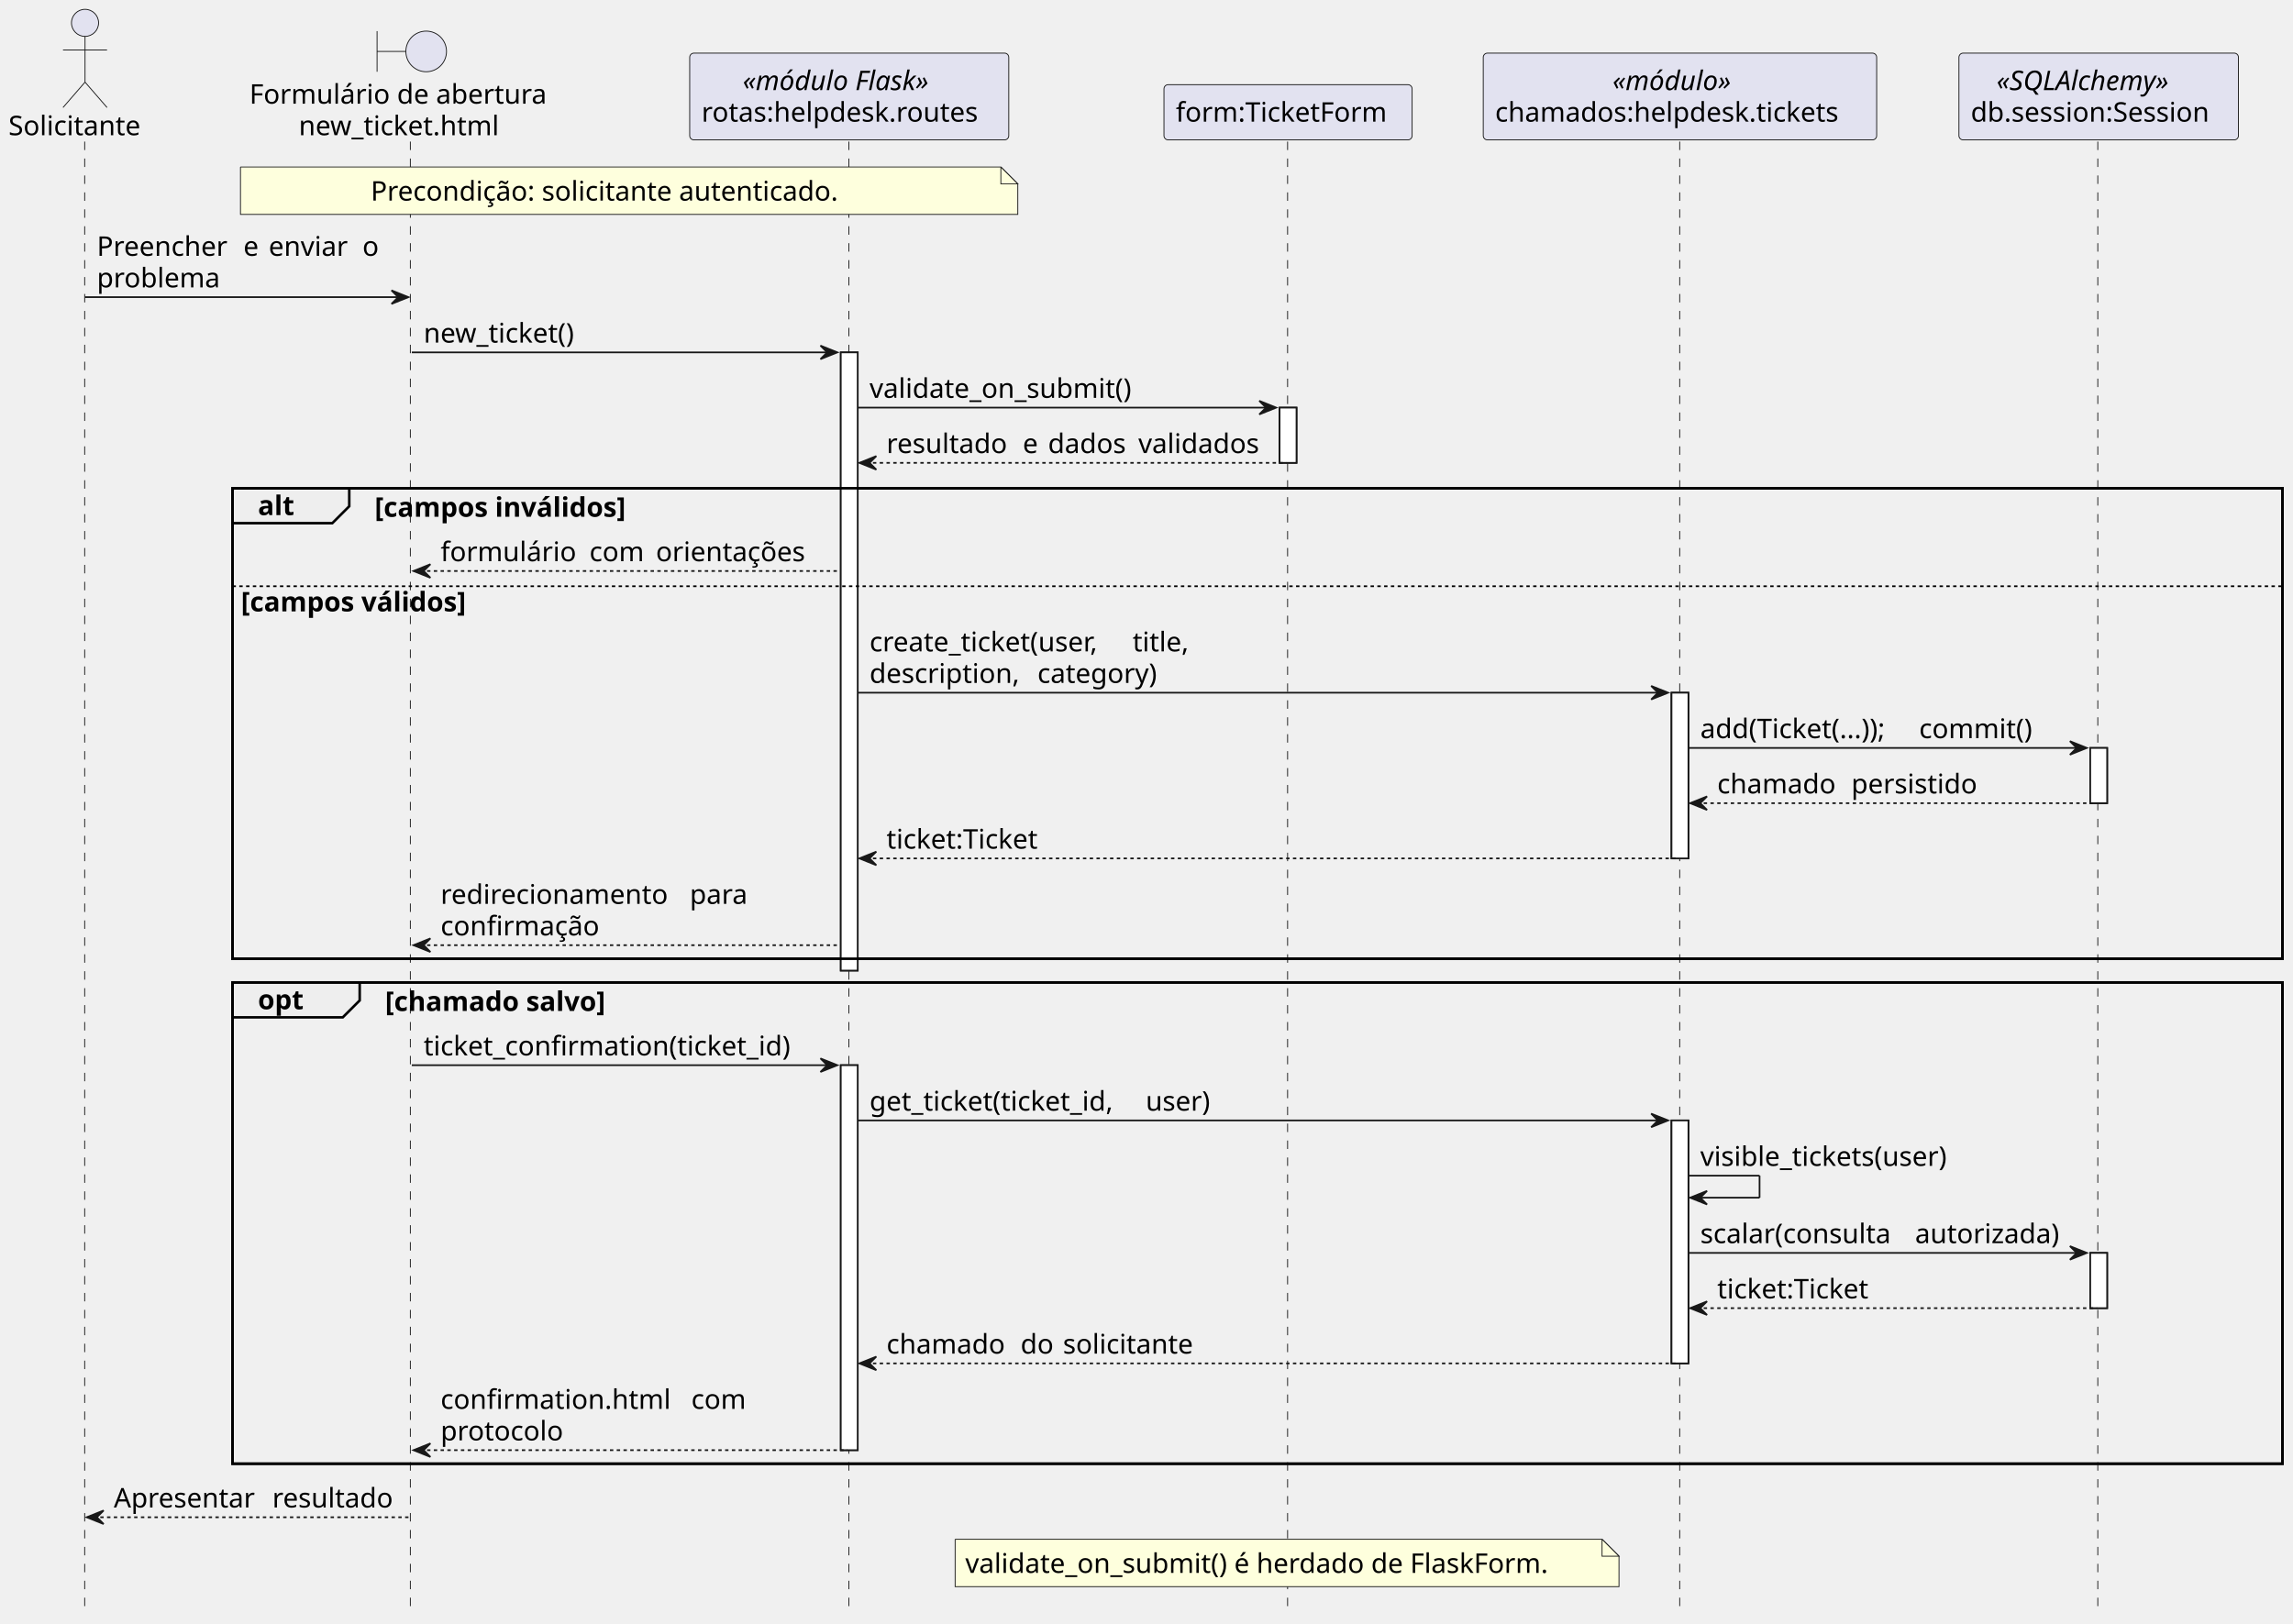
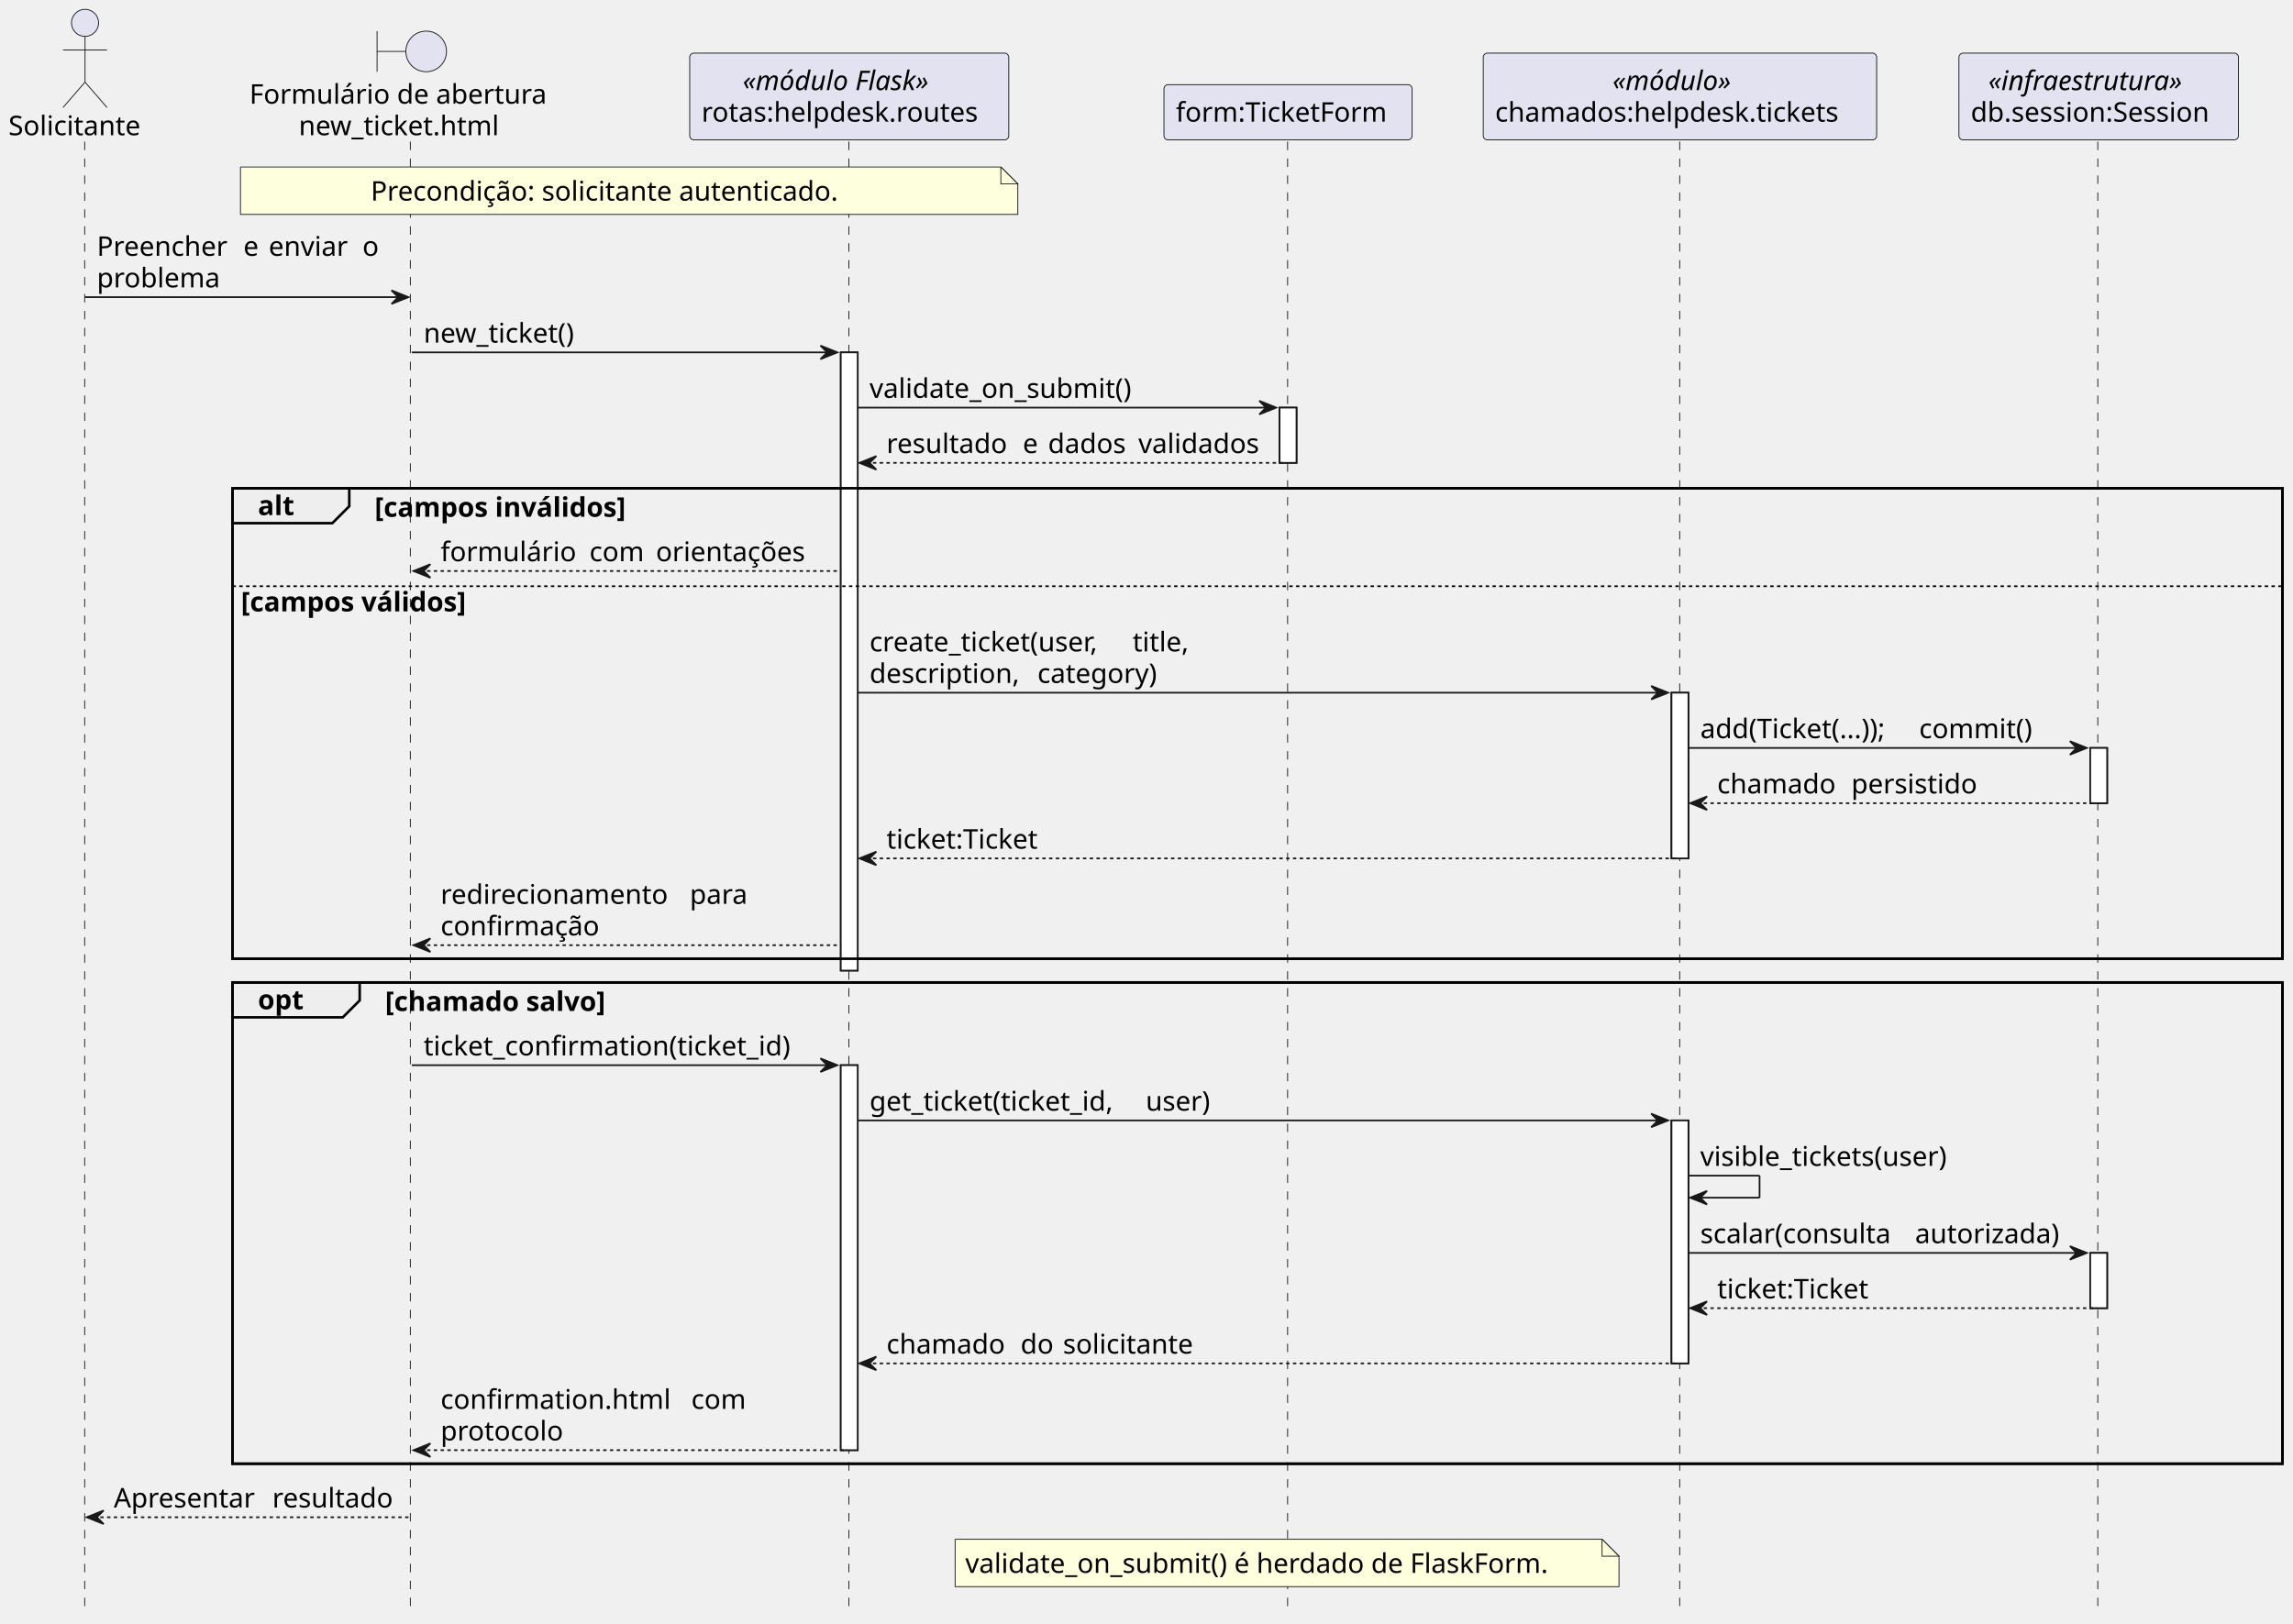
<svg xmlns="http://www.w3.org/2000/svg" contentStyleType="text/css" data-diagram-type="SEQUENCE" height="2397.5px" preserveAspectRatio="none" style="width:3385px;height:2397px;background:#FFFFFF;" version="1.1" viewBox="0 0 3385 2397" width="3385px" zoomAndPan="magnify">
  <defs />
  <g>
    <g>
      <rect fill="#FFFFFF" height="912.812" style="stroke:#181818;stroke-width:2.5;" width="25" x="1241.162" y="520.312" />
    </g>
    <g>
      <rect fill="#FFFFFF" height="568.438" style="stroke:#181818;stroke-width:2.5;" width="25" x="1241.162" y="1572.812" />
    </g>
    <g>
      <rect fill="#FFFFFF" height="81.562" style="stroke:#181818;stroke-width:2.5;" width="25" x="1888.955" y="601.875" />
    </g>
    <g>
      <rect fill="#FFFFFF" height="244.688" style="stroke:#181818;stroke-width:2.5;" width="25" x="2467.51" y="1022.812" />
    </g>
    <g>
      <rect fill="#FFFFFF" height="358.75" style="stroke:#181818;stroke-width:2.5;" width="25" x="2467.51" y="1654.375" />
    </g>
    <g>
      <rect fill="#FFFFFF" height="81.562" style="stroke:#181818;stroke-width:2.5;" width="25" x="3085.654" y="1104.375" />
    </g>
    <g>
      <rect fill="#FFFFFF" height="81.562" style="stroke:#181818;stroke-width:2.5;" width="25" x="3085.654" y="1850" />
    </g>
    <rect fill="none" height="694.688" style="stroke:#000000;stroke-width:3.75;" width="3026.221" x="343.262" y="720.938" />
    <rect fill="none" height="710.625" style="stroke:#000000;stroke-width:3.75;" width="3026.221" x="343.262" y="1450.625" />
    <g>
      <rect fill="#000000" fill-opacity="0" height="2172.812" width="20" x="115.518" y="209.062" />
      <line style="stroke:#181818;stroke-width:1.25;stroke-dasharray:12.5,12.5;" x1="125" x2="125" y1="209.062" y2="2381.875" />
    </g>
    <g>
      <rect fill="#000000" fill-opacity="0" height="2172.812" width="20" x="597.9" y="209.062" />
      <line style="stroke:#181818;stroke-width:1.25;stroke-dasharray:12.5,12.5;" x1="605.762" x2="605.762" y1="209.062" y2="2381.875" />
    </g>
    <g>
      <rect fill="#000000" fill-opacity="0" height="2172.812" width="20" x="1243.662" y="209.062" />
      <line style="stroke:#181818;stroke-width:1.25;stroke-dasharray:12.5,12.5;" x1="1253.154" x2="1253.154" y1="209.062" y2="2381.875" />
    </g>
    <g>
      <rect fill="#000000" fill-opacity="0" height="2172.812" width="20" x="1891.455" y="209.062" />
      <line style="stroke:#181818;stroke-width:1.25;stroke-dasharray:12.5,12.5;" x1="1900.791" x2="1900.791" y1="209.062" y2="2381.875" />
    </g>
    <g>
      <rect fill="#000000" fill-opacity="0" height="2172.812" width="20" x="2470.01" y="209.062" />
      <line style="stroke:#181818;stroke-width:1.25;stroke-dasharray:12.5,12.5;" x1="2479.619" x2="2479.619" y1="209.062" y2="2381.875" />
    </g>
    <g>
      <rect fill="#000000" fill-opacity="0" height="2172.812" width="20" x="3088.154" y="209.062" />
      <line style="stroke:#181818;stroke-width:1.25;stroke-dasharray:12.5,12.5;" x1="3096.826" x2="3096.826" y1="209.062" y2="2381.875" />
    </g>
    <g class="participant participant-head" data-participant="A">
      <text fill="#000000" font-family="sans-serif" font-size="40" lengthAdjust="spacing" textLength="211.035" x="12.5" y="199.629">Solicitante</text>
      <ellipse cx="125.518" cy="33.75" fill="#E2E2F0" rx="20" ry="20" style="stroke:#181818;stroke-width:1.25;" />
      <path d="M125.518,53.75 L125.518,121.25 M93.018,73.75 L158.018,73.75 M125.518,121.25 L93.018,158.75 M125.518,121.25 L158.018,158.75" fill="none" style="stroke:#181818;stroke-width:1.25;" />
    </g>
    <g class="participant participant-head" data-participant="I">
      <text fill="#000000" font-family="sans-serif" font-size="40" lengthAdjust="spacing" textLength="464.277" x="368.262" y="153.066">Formulário de abertura</text>
      <text fill="#000000" font-family="sans-serif" font-size="40" lengthAdjust="spacing" textLength="318.75" x="441.025" y="199.629">new_ticket.html</text>
      <path d="M556.65,45.938 L556.65,105.938 M556.65,75.938 L599.15,75.938" fill="none" style="stroke:#181818;stroke-width:1.25;" />
      <ellipse cx="629.15" cy="75.938" fill="#E2E2F0" rx="30" ry="30" style="stroke:#181818;stroke-width:1.25;" />
    </g>
    <g class="participant participant-head" data-participant="R">
      <rect fill="#E2E2F0" height="128.125" rx="6.25" ry="6.25" style="stroke:#181818;stroke-width:1.25;" width="471.016" x="1018.154" y="78.438" />
      <text fill="#000000" font-family="sans-serif" font-size="40" font-style="italic" lengthAdjust="spacing" textLength="314.492" x="1096.416" y="133.066">«módulo Flask»</text>
      <text fill="#000000" font-family="sans-serif" font-size="40" lengthAdjust="spacing" textLength="436.016" x="1035.654" y="179.629">rotas:helpdesk.routes</text>
    </g>
    <g class="participant participant-head" data-participant="F">
      <rect fill="#E2E2F0" height="81.562" rx="6.25" ry="6.25" style="stroke:#181818;stroke-width:1.25;" width="366.328" x="1718.291" y="125" />
      <text fill="#000000" font-family="sans-serif" font-size="40" lengthAdjust="spacing" textLength="331.328" x="1735.791" y="179.629">form:TicketForm</text>
    </g>
    <g class="participant participant-head" data-participant="C">
      <rect fill="#E2E2F0" height="128.125" rx="6.25" ry="6.25" style="stroke:#181818;stroke-width:1.25;" width="580.781" x="2189.619" y="78.438" />
      <text fill="#000000" font-family="sans-serif" font-size="40" font-style="italic" lengthAdjust="spacing" textLength="199.141" x="2380.439" y="133.066">«módulo»</text>
      <text fill="#000000" font-family="sans-serif" font-size="40" lengthAdjust="spacing" textLength="545.781" x="2207.119" y="179.629">chamados:helpdesk.tickets</text>
    </g>
    <g class="participant participant-head" data-participant="P">
      <rect fill="#E2E2F0" height="128.125" rx="6.25" ry="6.25" style="stroke:#181818;stroke-width:1.25;" width="412.656" x="2891.826" y="78.438" />
-       <text fill="#000000" font-family="sans-serif" font-size="40" font-style="italic" lengthAdjust="spacing" textLength="301.602" x="2947.354" y="133.066">«SQLAlchemy»</text>
+       <text fill="#000000" font-family="sans-serif" font-size="40" font-style="italic" lengthAdjust="spacing" textLength="325.801" x="2935.254" y="133.066">«infraestrutura»</text>
      <text fill="#000000" font-family="sans-serif" font-size="40" lengthAdjust="spacing" textLength="377.656" x="2909.326" y="179.629">db.session:Session</text>
    </g>
    <g>
      <rect fill="#FFFFFF" height="912.812" style="stroke:#181818;stroke-width:2.5;" width="25" x="1241.162" y="520.312" />
    </g>
    <g>
      <rect fill="#FFFFFF" height="568.438" style="stroke:#181818;stroke-width:2.5;" width="25" x="1241.162" y="1572.812" />
    </g>
    <g>
      <rect fill="#FFFFFF" height="81.562" style="stroke:#181818;stroke-width:2.5;" width="25" x="1888.955" y="601.875" />
    </g>
    <g>
      <rect fill="#FFFFFF" height="244.688" style="stroke:#181818;stroke-width:2.5;" width="25" x="2467.51" y="1022.812" />
    </g>
    <g>
      <rect fill="#FFFFFF" height="358.75" style="stroke:#181818;stroke-width:2.5;" width="25" x="2467.51" y="1654.375" />
    </g>
    <g>
      <rect fill="#FFFFFF" height="81.562" style="stroke:#181818;stroke-width:2.5;" width="25" x="3085.654" y="1104.375" />
    </g>
    <g>
      <rect fill="#FFFFFF" height="81.562" style="stroke:#181818;stroke-width:2.5;" width="25" x="3085.654" y="1850" />
    </g>
    <path d="M355,246.562 L355,316.562 L1502.5,316.562 L1502.5,271.562 L1477.5,246.562 L355,246.562" fill="#FEFFDD" style="stroke:#181818;stroke-width:1.25;" />
    <path d="M1477.5,246.562 L1477.5,271.562 L1502.5,271.562 L1477.5,246.562" fill="#FEFFDD" style="stroke:#181818;stroke-width:1.25;" />
    <text fill="#000000" font-family="sans-serif" font-size="40" lengthAdjust="spacing" textLength="741.25" x="547.329" y="296.191">Precondição: solicitante autenticado.</text>
    <g class="message" data-participant-1="A" data-participant-2="I">
      <polygon fill="#181818" points="577.9,428.75,602.9,438.75,577.9,448.75,587.9,438.75" style="stroke:#181818;stroke-width:2.5;" />
      <line style="stroke:#181818;stroke-width:2.5;" x1="125.518" x2="592.9" y1="438.75" y2="438.75" />
      <text fill="#000000" font-family="sans-serif" font-size="40" lengthAdjust="spacing" textLength="203.535" x="143.018" y="377.754">Preencher</text>
      <text fill="#000000" font-family="sans-serif" font-size="40" lengthAdjust="spacing" textLength="12.715" x="346.553" y="377.754"> </text>
      <text fill="#000000" font-family="sans-serif" font-size="40" lengthAdjust="spacing" textLength="24.609" x="359.268" y="377.754">e</text>
      <text fill="#000000" font-family="sans-serif" font-size="40" lengthAdjust="spacing" textLength="12.715" x="383.877" y="377.754"> </text>
      <text fill="#000000" font-family="sans-serif" font-size="40" lengthAdjust="spacing" textLength="125.703" x="396.592" y="377.754">enviar</text>
      <text fill="#000000" font-family="sans-serif" font-size="40" lengthAdjust="spacing" textLength="12.715" x="522.295" y="377.754"> </text>
      <text fill="#000000" font-family="sans-serif" font-size="40" lengthAdjust="spacing" textLength="24.473" x="535.01" y="377.754">o</text>
      <text fill="#000000" font-family="sans-serif" font-size="40" lengthAdjust="spacing" textLength="190.898" x="143.018" y="424.316">problema</text>
    </g>
    <g class="message" data-participant-1="I" data-participant-2="R">
      <polygon fill="#181818" points="1211.162,510.312,1236.162,520.312,1211.162,530.312,1221.162,520.312" style="stroke:#181818;stroke-width:2.5;" />
      <line style="stroke:#181818;stroke-width:2.5;" x1="607.9" x2="1226.162" y1="520.312" y2="520.312" />
      <text fill="#000000" font-family="sans-serif" font-size="40" lengthAdjust="spacing" textLength="246.133" x="625.4" y="505.879">new_ticket()</text>
    </g>
    <g class="message" data-participant-1="R" data-participant-2="F">
      <polygon fill="#181818" points="1858.955,591.875,1883.955,601.875,1858.955,611.875,1868.955,601.875" style="stroke:#181818;stroke-width:2.5;" />
      <line style="stroke:#181818;stroke-width:2.5;" x1="1266.162" x2="1873.955" y1="601.875" y2="601.875" />
      <text fill="#000000" font-family="sans-serif" font-size="40" lengthAdjust="spacing" textLength="418.984" x="1283.662" y="587.441">validate_on_submit()</text>
    </g>
    <g class="message" data-participant-1="F" data-participant-2="R">
      <polygon fill="#181818" points="1293.662,673.438,1268.662,683.438,1293.662,693.438,1283.662,683.438" style="stroke:#181818;stroke-width:2.5;" />
      <line style="stroke:#181818;stroke-width:2.5;stroke-dasharray:5,5;" x1="1278.662" x2="1898.955" y1="683.438" y2="683.438" />
      <text fill="#000000" font-family="sans-serif" font-size="40" lengthAdjust="spacing" textLength="188.418" x="1308.662" y="669.004">resultado</text>
      <text fill="#000000" font-family="sans-serif" font-size="40" lengthAdjust="spacing" textLength="12.715" x="1497.08" y="669.004"> </text>
      <text fill="#000000" font-family="sans-serif" font-size="40" lengthAdjust="spacing" textLength="24.609" x="1509.795" y="669.004">e</text>
      <text fill="#000000" font-family="sans-serif" font-size="40" lengthAdjust="spacing" textLength="12.715" x="1534.404" y="669.004"> </text>
      <text fill="#000000" font-family="sans-serif" font-size="40" lengthAdjust="spacing" textLength="120.606" x="1547.119" y="669.004">dados</text>
      <text fill="#000000" font-family="sans-serif" font-size="40" lengthAdjust="spacing" textLength="12.715" x="1667.725" y="669.004"> </text>
      <text fill="#000000" font-family="sans-serif" font-size="40" lengthAdjust="spacing" textLength="191.016" x="1680.439" y="669.004">validados</text>
    </g>
    <path d="M343.262,720.938 L515.586,720.938 L515.586,747.5 L490.586,772.5 L343.262,772.5 L343.262,720.938" fill="#EEEEEE" style="stroke:#000000;stroke-width:3.75;" />
    <rect fill="none" height="694.688" style="stroke:#000000;stroke-width:3.75;" width="3026.221" x="343.262" y="720.938" />
    <text fill="#000000" font-family="sans-serif" font-size="40" font-weight="bold" lengthAdjust="spacing" textLength="59.824" x="380.762" y="760.566">alt</text>
    <text fill="#000000" font-family="sans-serif" font-size="40" font-weight="bold" lengthAdjust="spacing" textLength="425.391" x="553.086" y="763.066">[campos inválidos]</text>
    <g class="message" data-participant-1="R" data-participant-2="I">
      <polygon fill="#181818" points="635.4,833.125,610.4,843.125,635.4,853.125,625.4,843.125" style="stroke:#181818;stroke-width:2.5;" />
      <line style="stroke:#181818;stroke-width:2.5;stroke-dasharray:5,5;" x1="620.4" x2="1238.662" y1="843.125" y2="843.125" />
      <text fill="#000000" font-family="sans-serif" font-size="40" lengthAdjust="spacing" textLength="206.973" x="650.4" y="828.691">formulário</text>
      <text fill="#000000" font-family="sans-serif" font-size="40" lengthAdjust="spacing" textLength="12.715" x="857.373" y="828.691"> </text>
      <text fill="#000000" font-family="sans-serif" font-size="40" lengthAdjust="spacing" textLength="85.43" x="870.088" y="828.691">com</text>
      <text fill="#000000" font-family="sans-serif" font-size="40" lengthAdjust="spacing" textLength="12.715" x="955.518" y="828.691"> </text>
      <text fill="#000000" font-family="sans-serif" font-size="40" lengthAdjust="spacing" textLength="234.102" x="968.232" y="828.691">orientações</text>
    </g>
    <line style="stroke:#000000;stroke-width:2.5;stroke-dasharray:5,5;" x1="343.262" x2="3369.482" y1="865.625" y2="865.625" />
    <text fill="#000000" font-family="sans-serif" font-size="40" font-weight="bold" lengthAdjust="spacing" textLength="383.203" x="355.762" y="902.754">[campos válidos]</text>
    <g class="message" data-participant-1="R" data-participant-2="C">
      <polygon fill="#181818" points="2437.51,1012.812,2462.51,1022.812,2437.51,1032.812,2447.51,1022.812" style="stroke:#181818;stroke-width:2.5;" />
      <line style="stroke:#181818;stroke-width:2.5;" x1="1266.162" x2="2452.51" y1="1022.812" y2="1022.812" />
      <text fill="#000000" font-family="sans-serif" font-size="40" lengthAdjust="spacing" textLength="375.664" x="1283.662" y="961.816">create_ticket(user,</text>
      <text fill="#000000" font-family="sans-serif" font-size="40" lengthAdjust="spacing" textLength="12.715" x="1659.326" y="961.816"> </text>
      <text fill="#000000" font-family="sans-serif" font-size="40" lengthAdjust="spacing" textLength="90.918" x="1672.041" y="961.816">title,</text>
      <text fill="#000000" font-family="sans-serif" font-size="40" lengthAdjust="spacing" textLength="235.117" x="1283.662" y="1008.379">description,</text>
      <text fill="#000000" font-family="sans-serif" font-size="40" lengthAdjust="spacing" textLength="12.715" x="1518.779" y="1008.379"> </text>
      <text fill="#000000" font-family="sans-serif" font-size="40" lengthAdjust="spacing" textLength="192.383" x="1531.494" y="1008.379">category)</text>
    </g>
    <g class="message" data-participant-1="C" data-participant-2="P">
      <polygon fill="#181818" points="3055.654,1094.375,3080.654,1104.375,3055.654,1114.375,3065.654,1104.375" style="stroke:#181818;stroke-width:2.5;" />
      <line style="stroke:#181818;stroke-width:2.5;" x1="2492.51" x2="3070.654" y1="1104.375" y2="1104.375" />
      <text fill="#000000" font-family="sans-serif" font-size="40" lengthAdjust="spacing" textLength="310.332" x="2510.01" y="1089.941">add(Ticket(...));</text>
      <text fill="#000000" font-family="sans-serif" font-size="40" lengthAdjust="spacing" textLength="12.715" x="2820.342" y="1089.941"> </text>
      <text fill="#000000" font-family="sans-serif" font-size="40" lengthAdjust="spacing" textLength="182.402" x="2833.057" y="1089.941">commit()</text>
    </g>
    <g class="message" data-participant-1="P" data-participant-2="C">
      <polygon fill="#181818" points="2520.01,1175.938,2495.01,1185.938,2520.01,1195.938,2510.01,1185.938" style="stroke:#181818;stroke-width:2.5;" />
      <line style="stroke:#181818;stroke-width:2.5;stroke-dasharray:5,5;" x1="2505.01" x2="3095.654" y1="1185.938" y2="1185.938" />
      <text fill="#000000" font-family="sans-serif" font-size="40" lengthAdjust="spacing" textLength="185.195" x="2535.01" y="1171.504">chamado</text>
      <text fill="#000000" font-family="sans-serif" font-size="40" lengthAdjust="spacing" textLength="12.715" x="2720.205" y="1171.504"> </text>
      <text fill="#000000" font-family="sans-serif" font-size="40" lengthAdjust="spacing" textLength="195.898" x="2732.92" y="1171.504">persistido</text>
    </g>
    <g class="message" data-participant-1="C" data-participant-2="R">
      <polygon fill="#181818" points="1293.662,1257.5,1268.662,1267.5,1293.662,1277.5,1283.662,1267.5" style="stroke:#181818;stroke-width:2.5;" />
      <line style="stroke:#181818;stroke-width:2.5;stroke-dasharray:5,5;" x1="1278.662" x2="2477.51" y1="1267.5" y2="1267.5" />
      <text fill="#000000" font-family="sans-serif" font-size="40" lengthAdjust="spacing" textLength="246.719" x="1308.662" y="1253.066">ticket:Ticket</text>
    </g>
    <g class="message" data-participant-1="R" data-participant-2="I">
      <polygon fill="#181818" points="635.4,1385.625,610.4,1395.625,635.4,1405.625,625.4,1395.625" style="stroke:#181818;stroke-width:2.5;" />
      <line style="stroke:#181818;stroke-width:2.5;stroke-dasharray:5,5;" x1="620.4" x2="1238.662" y1="1395.625" y2="1395.625" />
      <text fill="#000000" font-family="sans-serif" font-size="40" lengthAdjust="spacing" textLength="355.137" x="650.4" y="1334.629">redirecionamento</text>
      <text fill="#000000" font-family="sans-serif" font-size="40" lengthAdjust="spacing" textLength="12.715" x="1005.537" y="1334.629"> </text>
      <text fill="#000000" font-family="sans-serif" font-size="40" lengthAdjust="spacing" textLength="90.859" x="1018.252" y="1334.629">para</text>
      <text fill="#000000" font-family="sans-serif" font-size="40" lengthAdjust="spacing" textLength="247.91" x="650.4" y="1381.191">confirmação</text>
    </g>
    <path d="M343.262,1450.625 L530.996,1450.625 L530.996,1477.188 L505.996,1502.188 L343.262,1502.188 L343.262,1450.625" fill="#EEEEEE" style="stroke:#000000;stroke-width:3.75;" />
    <rect fill="none" height="710.625" style="stroke:#000000;stroke-width:3.75;" width="3026.221" x="343.262" y="1450.625" />
    <text fill="#000000" font-family="sans-serif" font-size="40" font-weight="bold" lengthAdjust="spacing" textLength="75.234" x="380.762" y="1490.254">opt</text>
    <text fill="#000000" font-family="sans-serif" font-size="40" font-weight="bold" lengthAdjust="spacing" textLength="372.519" x="568.496" y="1492.754">[chamado salvo]</text>
    <g class="message" data-participant-1="I" data-participant-2="R">
      <polygon fill="#181818" points="1211.162,1562.812,1236.162,1572.812,1211.162,1582.812,1221.162,1572.812" style="stroke:#181818;stroke-width:2.5;" />
      <line style="stroke:#181818;stroke-width:2.5;" x1="607.9" x2="1226.162" y1="1572.812" y2="1572.812" />
      <text fill="#000000" font-family="sans-serif" font-size="40" lengthAdjust="spacing" textLength="585.762" x="625.4" y="1558.379">ticket_confirmation(ticket_id)</text>
    </g>
    <g class="message" data-participant-1="R" data-participant-2="C">
      <polygon fill="#181818" points="2437.51,1644.375,2462.51,1654.375,2437.51,1664.375,2447.51,1654.375" style="stroke:#181818;stroke-width:2.5;" />
      <line style="stroke:#181818;stroke-width:2.5;" x1="1266.162" x2="2452.51" y1="1654.375" y2="1654.375" />
      <text fill="#000000" font-family="sans-serif" font-size="40" lengthAdjust="spacing" textLength="395" x="1283.662" y="1639.941">get_ticket(ticket_id,</text>
      <text fill="#000000" font-family="sans-serif" font-size="40" lengthAdjust="spacing" textLength="12.715" x="1678.662" y="1639.941"> </text>
      <text fill="#000000" font-family="sans-serif" font-size="40" lengthAdjust="spacing" textLength="102.852" x="1691.377" y="1639.941">user)</text>
    </g>
    <g class="message" data-participant-1="C" data-participant-2="C">
      <line style="stroke:#181818;stroke-width:2.5;" x1="2492.51" x2="2597.51" y1="1735.938" y2="1735.938" />
      <line style="stroke:#181818;stroke-width:2.5;" x1="2597.51" x2="2597.51" y1="1735.938" y2="1768.438" />
      <line style="stroke:#181818;stroke-width:2.5;" x1="2495.01" x2="2597.51" y1="1768.438" y2="1768.438" />
      <polygon fill="#181818" points="2520.01,1758.438,2495.01,1768.438,2520.01,1778.438,2510.01,1768.438" style="stroke:#181818;stroke-width:2.5;" />
      <text fill="#000000" font-family="sans-serif" font-size="40" lengthAdjust="spacing" textLength="399.394" x="2510.01" y="1721.504">visible_tickets(user)</text>
    </g>
    <g class="message" data-participant-1="C" data-participant-2="P">
      <polygon fill="#181818" points="3055.654,1840,3080.654,1850,3055.654,1860,3065.654,1850" style="stroke:#181818;stroke-width:2.5;" />
      <line style="stroke:#181818;stroke-width:2.5;" x1="2492.51" x2="3070.654" y1="1850" y2="1850" />
      <text fill="#000000" font-family="sans-serif" font-size="40" lengthAdjust="spacing" textLength="304.336" x="2510.01" y="1835.566">scalar(consulta</text>
      <text fill="#000000" font-family="sans-serif" font-size="40" lengthAdjust="spacing" textLength="12.715" x="2814.346" y="1835.566"> </text>
      <text fill="#000000" font-family="sans-serif" font-size="40" lengthAdjust="spacing" textLength="228.594" x="2827.061" y="1835.566">autorizada)</text>
    </g>
    <g class="message" data-participant-1="P" data-participant-2="C">
      <polygon fill="#181818" points="2520.01,1921.562,2495.01,1931.562,2520.01,1941.562,2510.01,1931.562" style="stroke:#181818;stroke-width:2.5;" />
      <line style="stroke:#181818;stroke-width:2.5;stroke-dasharray:5,5;" x1="2505.01" x2="3095.654" y1="1931.562" y2="1931.562" />
      <text fill="#000000" font-family="sans-serif" font-size="40" lengthAdjust="spacing" textLength="246.719" x="2535.01" y="1917.129">ticket:Ticket</text>
    </g>
    <g class="message" data-participant-1="C" data-participant-2="R">
      <polygon fill="#181818" points="1293.662,2003.125,1268.662,2013.125,1293.662,2023.125,1283.662,2013.125" style="stroke:#181818;stroke-width:2.5;" />
      <line style="stroke:#181818;stroke-width:2.5;stroke-dasharray:5,5;" x1="1278.662" x2="2477.51" y1="2013.125" y2="2013.125" />
      <text fill="#000000" font-family="sans-serif" font-size="40" lengthAdjust="spacing" textLength="185.195" x="1308.662" y="1998.691">chamado</text>
      <text fill="#000000" font-family="sans-serif" font-size="40" lengthAdjust="spacing" textLength="12.715" x="1493.857" y="1998.691"> </text>
      <text fill="#000000" font-family="sans-serif" font-size="40" lengthAdjust="spacing" textLength="49.863" x="1506.572" y="1998.691">do</text>
      <text fill="#000000" font-family="sans-serif" font-size="40" lengthAdjust="spacing" textLength="12.715" x="1556.436" y="1998.691"> </text>
      <text fill="#000000" font-family="sans-serif" font-size="40" lengthAdjust="spacing" textLength="206.484" x="1569.15" y="1998.691">solicitante</text>
    </g>
    <g class="message" data-participant-1="R" data-participant-2="I">
      <polygon fill="#181818" points="635.4,2131.25,610.4,2141.25,635.4,2151.25,625.4,2141.25" style="stroke:#181818;stroke-width:2.5;" />
      <line style="stroke:#181818;stroke-width:2.5;stroke-dasharray:5,5;" x1="620.4" x2="1251.162" y1="2141.25" y2="2141.25" />
      <text fill="#000000" font-family="sans-serif" font-size="40" lengthAdjust="spacing" textLength="357.383" x="650.4" y="2080.254">confirmation.html</text>
      <text fill="#000000" font-family="sans-serif" font-size="40" lengthAdjust="spacing" textLength="12.715" x="1007.783" y="2080.254"> </text>
      <text fill="#000000" font-family="sans-serif" font-size="40" lengthAdjust="spacing" textLength="85.43" x="1020.498" y="2080.254">com</text>
      <text fill="#000000" font-family="sans-serif" font-size="40" lengthAdjust="spacing" textLength="188.516" x="650.4" y="2126.816">protocolo</text>
    </g>
    <g class="message" data-participant-1="I" data-participant-2="A">
      <polygon fill="#181818" points="153.018,2230.312,128.018,2240.312,153.018,2250.312,143.018,2240.312" style="stroke:#181818;stroke-width:2.5;" />
      <line style="stroke:#181818;stroke-width:2.5;stroke-dasharray:5,5;" x1="138.018" x2="605.4" y1="2240.312" y2="2240.312" />
      <text fill="#000000" font-family="sans-serif" font-size="40" lengthAdjust="spacing" textLength="221.25" x="168.018" y="2225.879">Apresentar</text>
      <text fill="#000000" font-family="sans-serif" font-size="40" lengthAdjust="spacing" textLength="12.715" x="389.268" y="2225.879"> </text>
      <text fill="#000000" font-family="sans-serif" font-size="40" lengthAdjust="spacing" textLength="188.418" x="401.982" y="2225.879">resultado</text>
    </g>
    <path d="M1410,2272.812 L1410,2342.812 L2390,2342.812 L2390,2297.812 L2365,2272.812 L1410,2272.812" fill="#FEFFDD" style="stroke:#181818;stroke-width:1.25;" />
    <path d="M2365,2272.812 L2365,2297.812 L2390,2297.812 L2365,2272.812" fill="#FEFFDD" style="stroke:#181818;stroke-width:1.25;" />
    <text fill="#000000" font-family="sans-serif" font-size="40" lengthAdjust="spacing" textLength="928.867" x="1425" y="2322.441">validate_on_submit() é herdado de FlaskForm.</text>
  </g>
</svg>
